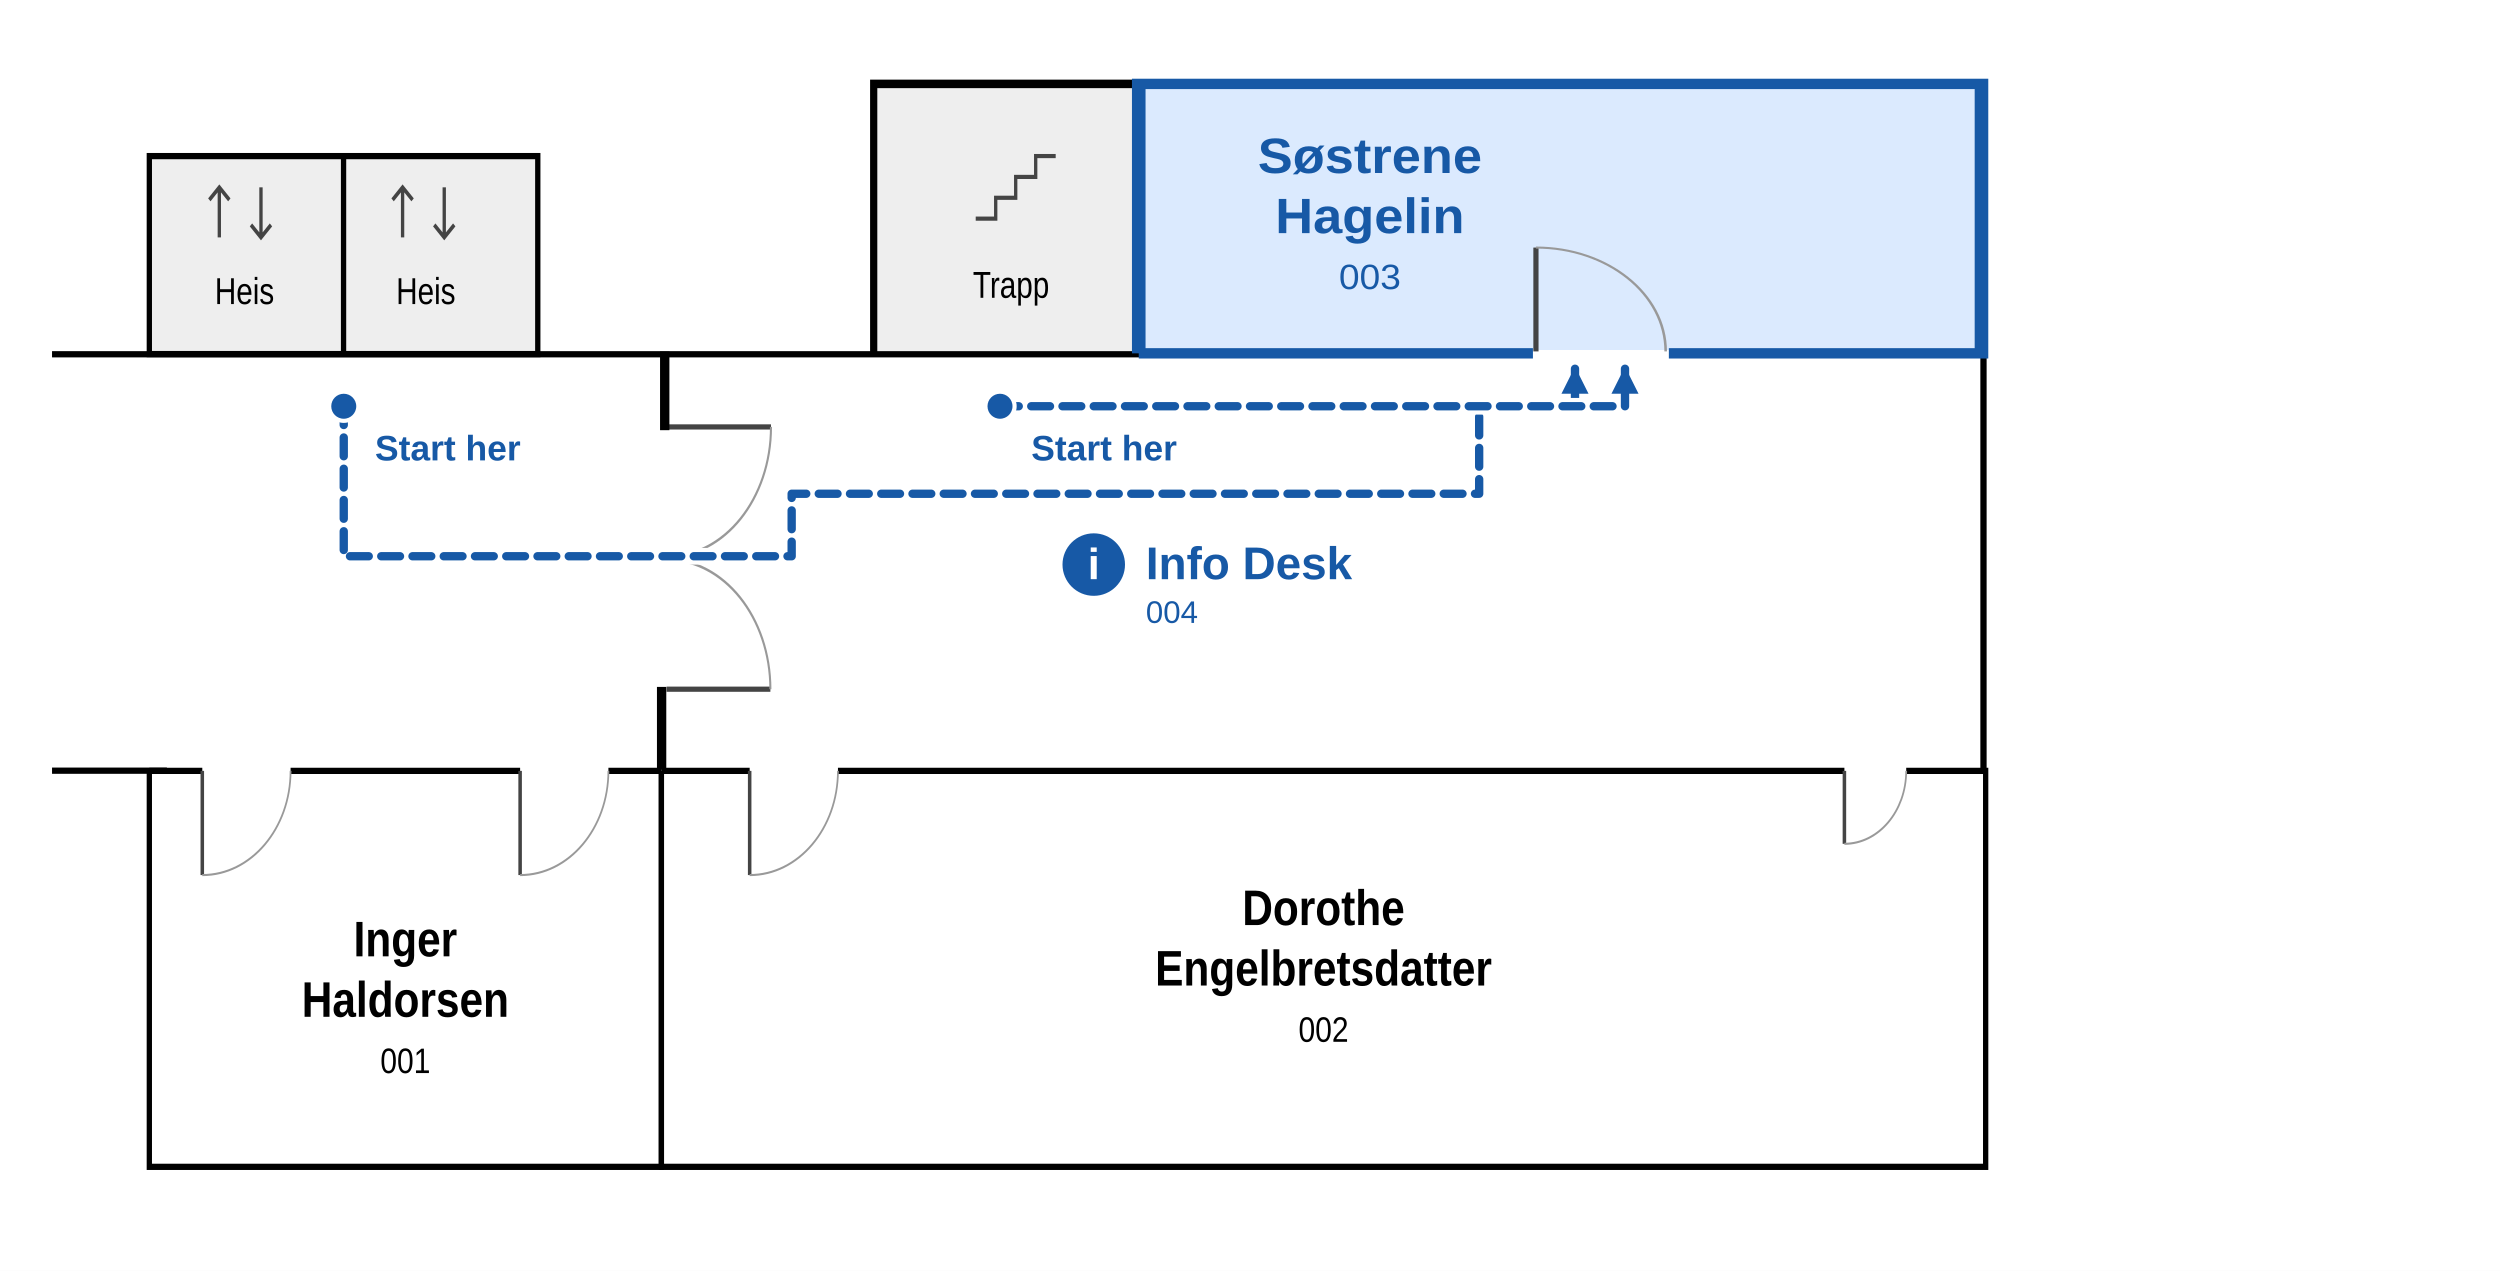
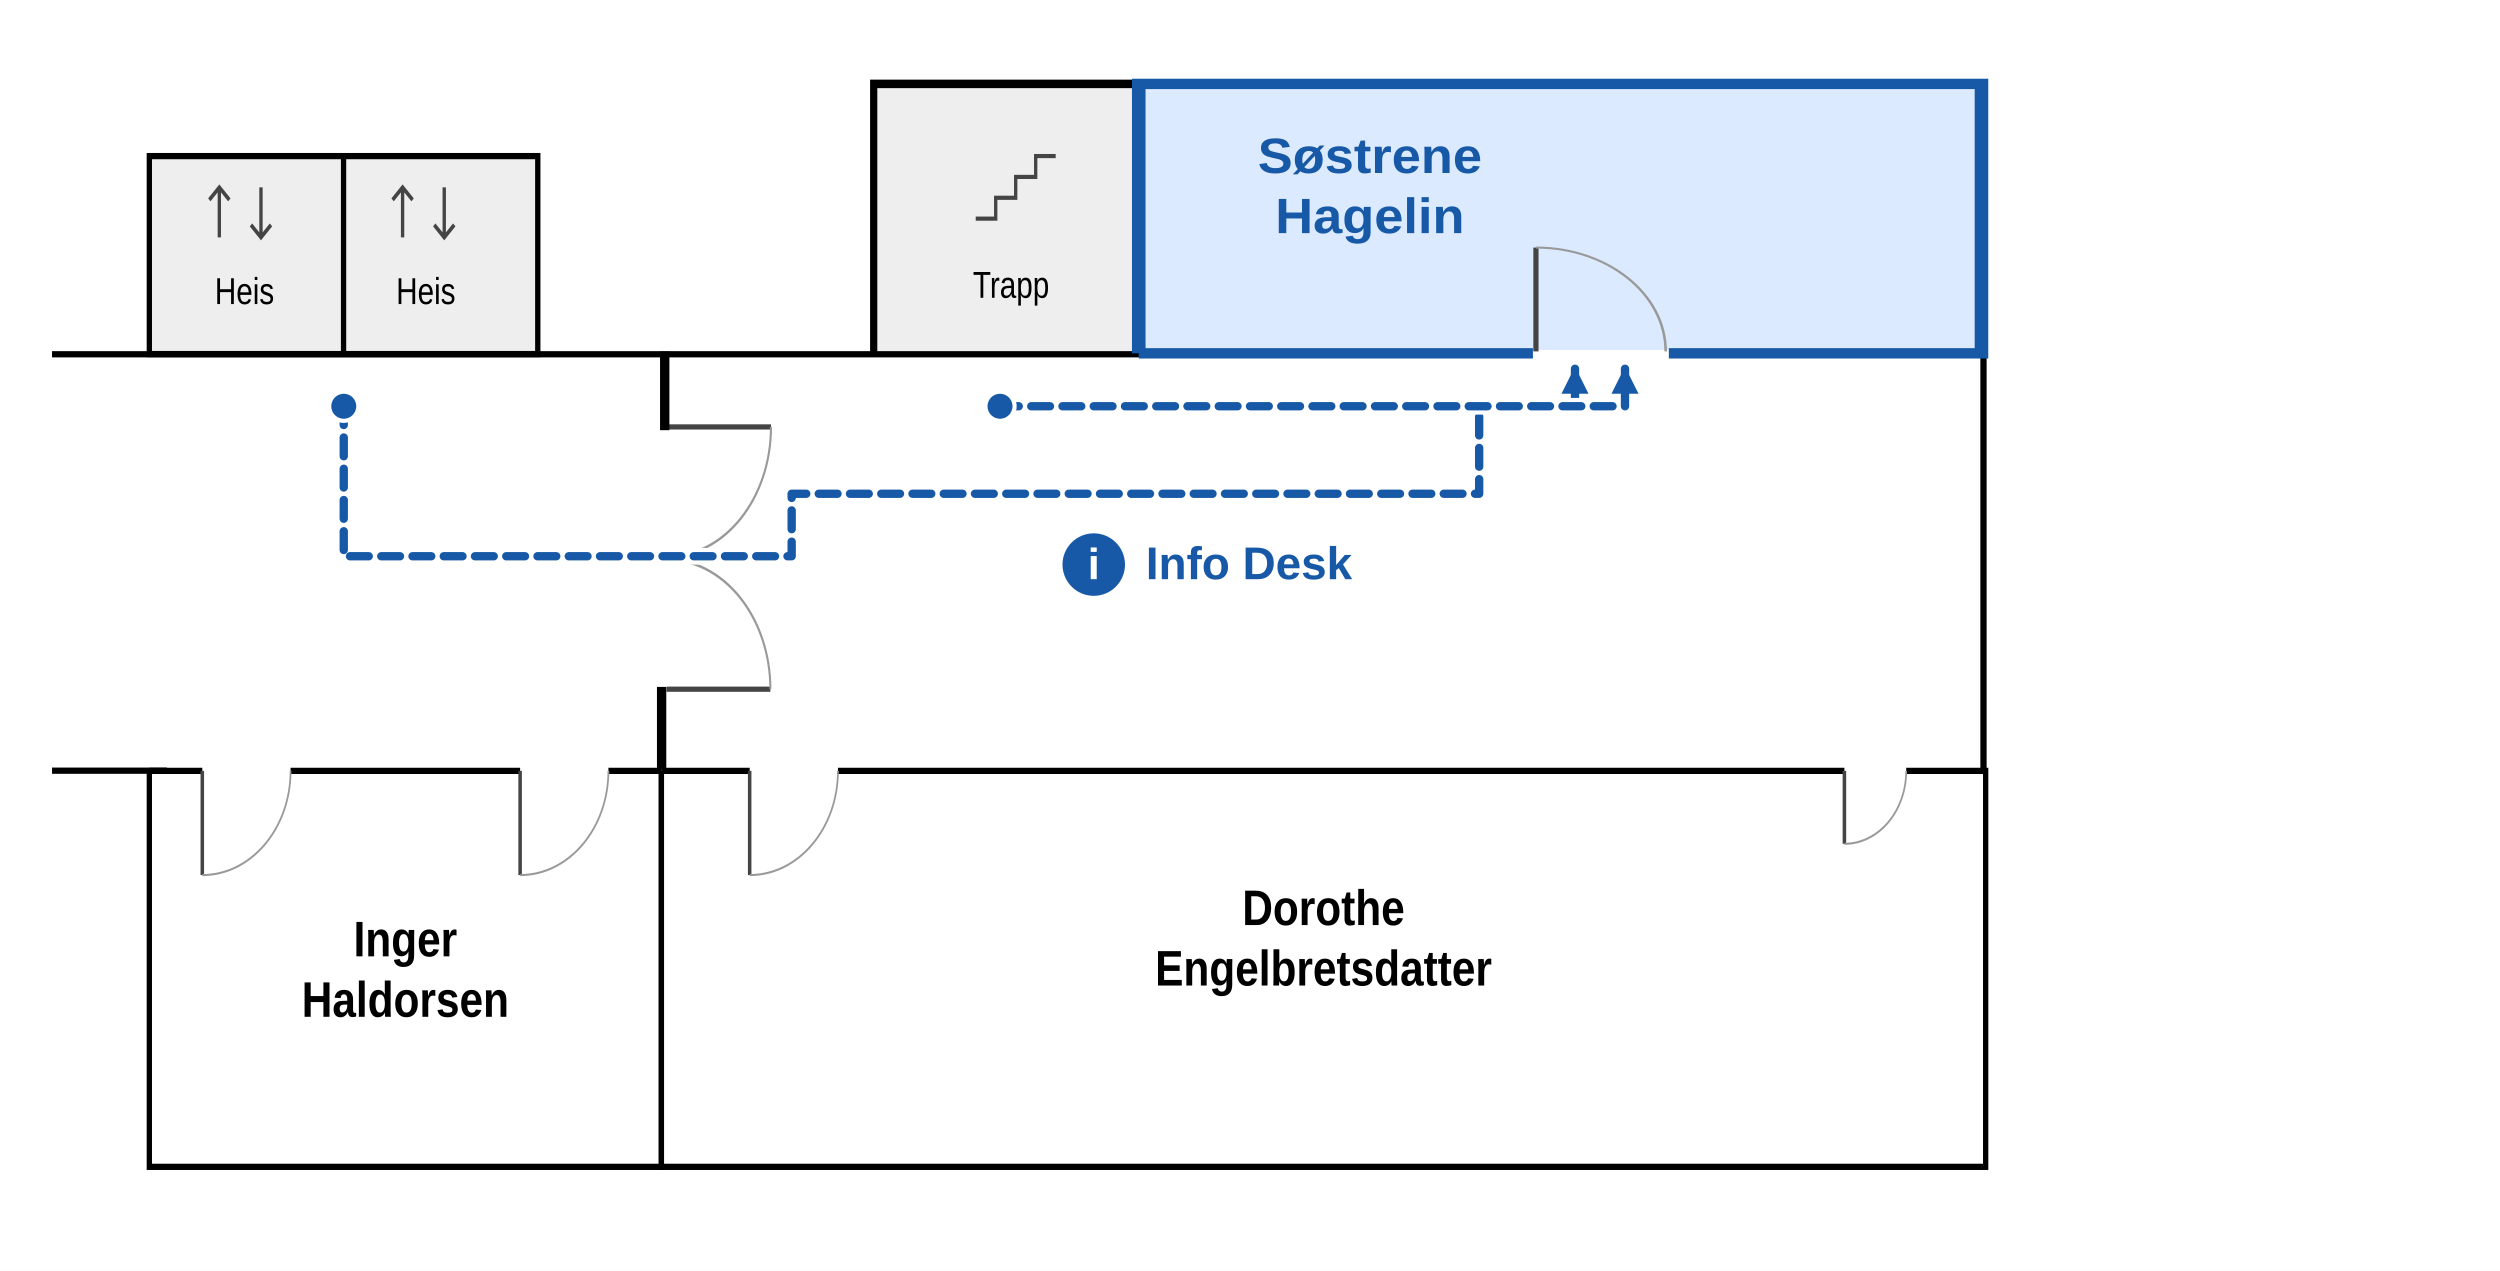
<svg xmlns="http://www.w3.org/2000/svg" width="1200" height="610" viewBox="0 70 1200 610" role="img" aria-labelledby="t0-003-title t0-003-desc" lang="nb" version="1.1" id="t0-003-map">
  <defs id="defs29">
    <marker id="t0-003-route-arrow" markerUnits="userSpaceOnUse" markerWidth="13" markerHeight="13" viewBox="0 0 13 13" refX="12" refY="6.5" orient="auto">
      <path d="M 0,0 L 13,6.5 L 0,13 Z" fill="#1759a6" />
    </marker>
  </defs>
  <rect width="1200" height="680" fill="white" id="rect1" />
  <rect id="t0-003-destination-fill" x="548" y="112" width="402" height="126" fill="#dbeafe" />
  <g id="t0-overview-room-004" data-room-number="004" data-room-name="Info Desk" font-family="Arial, Helvetica, sans-serif">
    <circle cx="525" cy="341" r="15" fill="#1759a6" />
    <text x="525" y="348" fill="white" text-anchor="middle" font-size="21" font-weight="bold">i</text>
    <text x="550" y="348" fill="#1759a6" font-size="22" font-weight="bold">Info Desk</text>
-     <text x="550" y="369" fill="#1759a6" font-size="15">004</text>
  </g>
  <g fill="none" id="g26-5" transform="matrix(0,-1.245391,-0.9969511,0,559.2046,1378.445)">
    <path d="M 785,240 V 190" stroke="#444444" stroke-width="2" id="path25-6" />
    <path d="M 835,240 A 50,50 0 0 0 785,190" stroke="#999999" stroke-width="1" id="path26-2" />
  </g>
  <g fill="none" id="g26-5-1" transform="matrix(0,1.245391,-0.9969511,0,559.4944,-702.6922)">
    <path d="M 785,240 V 190" stroke="#444444" stroke-width="2" id="path25-6-2" />
    <path d="M 835,240 A 50,50 0 0 0 785,190" stroke="#999999" stroke-width="1" id="path26-2-7" />
  </g>
  <g font-family="Arial, Helvetica, sans-serif" id="g27" transform="matrix(0.8475395,0,0,1.000323,3.873724,-0.1193917)">
    <g fill="#eeeeee" stroke="#000000" stroke-width="3" id="g2">
      <path d="m 80,240 v -95 h 220 v 95 z m 110,-95 v 95" id="path1" />
      <path d="M 490.242,239.642 V 110.35 h 149.042 v 129.292" id="path2" style="stroke-width:4.084" />
      <rect style="fill:#ffffff;stroke-width:3.079" id="rect30" width="2.217" height="34.626" x="370.783" y="240.35" />
      <rect style="fill:#ffffff;stroke-width:3.124" id="rect30-9" width="2.16" height="36.597" x="369.051" y="401.266" />
    </g>
    <g fill="none" stroke="#000000" stroke-width="3" id="g3" transform="matrix(1.182563,0,0,0.9990817,-4.665486,0.3122195)">
      <path d="m 25,240 h 615 m 310,0 v 200 m -925,0 h 55" id="path3" />
    </g>
    <g fill="none" stroke="#444444" stroke-width="2" id="g6" transform="matrix(0.9435673,0,0,1.000844,6.413446,-0.1389957)">
      <path d="m 120,184 v -24 m -6,6 6,-6 6,6 m 19,-6 v 24 m -6,-6 6,6 6,-6" id="path4" />
      <path d="m 230,184 v -24 m -6,6 6,-6 6,6 m 19,-6 v 24 m -6,-6 6,6 6,-6" id="path5" />
      <path d="m 574,175 h 12 v -10 h 12 v -10 h 12 v -10 h 12" id="path6" />
    </g>
    <g text-anchor="middle" font-size="18px" id="g8" transform="matrix(0.933633,0,0,1,7.862648,0)">
      <text x="135" y="216" id="text6">Heis</text>
      <text x="245" y="216" id="text7">Heis</text>
      <text x="600" y="213" id="text8">Trapp</text>
    </g>
    <g id="t0-overview-room-001" data-room-number="001" data-room-name="Inger Haldorsen">
      <path d="M 80,440 V 630 H 370 V 440 m -290,0 h 30 m 50,0 h 130 m 50,0 h 30" fill="none" stroke="#000000" stroke-width="3" id="path8" />
      <g text-anchor="middle" fill="#000000" id="g11">
        <text x="225" y="529" font-size="24px" font-weight="bold" id="text9">Inger</text>
        <text x="225" y="558" font-size="24px" font-weight="bold" id="text10">Haldorsen</text>
-         <text x="225" y="585" font-size="17px" id="text11">001</text>
      </g>
    </g>
    <g id="t0-overview-room-002" data-room-number="002" data-room-name="Dorothe Engelbretsdatter">
      <path d="m 370,440 v 190 h 750 V 440 h -45 m -35,0 H 470 m -50,0 h -50" fill="none" stroke="#000000" stroke-width="3" id="path11" />
      <g text-anchor="middle" fill="#000000" id="g14">
        <text x="745" y="514" font-size="24px" font-weight="bold" id="text12">Dorothe</text>
        <text x="745" y="543" font-size="24px" font-weight="bold" id="text13">Engelbretsdatter</text>
-         <text x="745" y="570" font-size="17px" id="text14">002</text>
      </g>
    </g>
    <g id="t0-overview-room-003" data-room-number="003" data-room-name="Søstrene Hagelin" transform="matrix(1.539598,0,0,0.9945215,-344.9866,0.9587381)">
      <path d="M 640,240 V 110 H 950 V 240 H 835 m -50,0 H 640" fill="none" stroke="#1759a6" stroke-width="5" id="path14" />
      <g text-anchor="middle" fill="#1759a6" id="g17" transform="matrix(0.8645483,0,0,1,92.695,0)">
        <text x="758.863" y="147.463" font-size="23.131px" font-weight="bold" id="text15" transform="scale(0.9638104,1.037548)" style="stroke-width:0.964">Søstrene</text>
        <text x="758.863" y="175.413" font-size="23.131px" font-weight="bold" id="text16" transform="scale(0.9638104,1.037548)" style="stroke-width:0.964">Hagelin</text>
-         <text x="758.863" y="201.436" font-size="16.385px" id="text17" transform="scale(0.9638104,1.037548)" style="stroke-width:0.964">003</text>
      </g>
    </g>
    <g fill="none" id="g18">
      <path d="m 110,440 v 50" stroke="#444444" stroke-width="2" id="path17" />
      <path d="m 160,440 a 50,50 0 0 1 -50,50" stroke="#999999" stroke-width="1" id="path18" />
    </g>
    <g fill="none" id="g20">
      <path d="m 290,440 v 50" stroke="#444444" stroke-width="2" id="path19" />
      <path d="m 340,440 a 50,50 0 0 1 -50,50" stroke="#999999" stroke-width="1" id="path20" />
    </g>
    <g fill="none" id="g22">
      <path d="m 420,440 v 50" stroke="#444444" stroke-width="2" id="path21" />
      <path d="m 470,440 a 50,50 0 0 1 -50,50" stroke="#999999" stroke-width="1" id="path22" />
    </g>
    <g fill="none" id="g24">
      <path d="m 1040,440 v 35" stroke="#444444" stroke-width="2" id="path23" />
      <path d="m 1075,440 a 35,35 0 0 1 -35,35" stroke="#999999" stroke-width="1" id="path24" />
    </g>
    <g fill="none" id="g26" transform="matrix(1.469419,0,0,0.9966295,-288.1883,-0.4688986)">
      <path d="M 785,240 V 190" stroke="#444444" stroke-width="2" id="path25" />
      <path d="M 835,240 A 50,50 0 0 0 785,190" stroke="#999999" stroke-width="1" id="path26" />
    </g>
  </g>
-   <g id="t0-003-routes" pointer-events="none" font-family="Arial, Helvetica, sans-serif">
+   <g id="t0-003-routes" pointer-events="none">
    <path d="M 165,265 V 337 H 380 V 307 H 710 V 265 H 756 V 247" fill="none" stroke="white" stroke-width="8" stroke-linejoin="round" stroke-linecap="round" />
    <path d="M 165,265 V 337 H 380 V 307 H 710 V 265 H 756 V 247" fill="none" stroke="#1759a6" stroke-width="4" stroke-dasharray="9 6" stroke-linejoin="round" stroke-linecap="round" marker-end="url(#t0-003-route-arrow)" />
    <path d="M 480,265 H 780 V 247" fill="none" stroke="white" stroke-width="8" stroke-linejoin="round" stroke-linecap="round" />
    <path d="M 480,265 H 780 V 247" fill="none" stroke="#1759a6" stroke-width="4" stroke-dasharray="9 6" stroke-linejoin="round" stroke-linecap="round" marker-end="url(#t0-003-route-arrow)" />
    <circle cx="165" cy="265" r="7" fill="#1759a6" stroke="white" stroke-width="2" />
-     <text x="180" y="291" fill="#1759a6" font-size="17" font-weight="bold" stroke="white" stroke-width="3" paint-order="stroke fill">Start her</text>
    <circle cx="480" cy="265" r="7" fill="#1759a6" stroke="white" stroke-width="2" />
-     <text x="495" y="291" fill="#1759a6" font-size="17" font-weight="bold" stroke="white" stroke-width="3" paint-order="stroke fill">Start her</text>
  </g>
  <g id="room-targets" fill="transparent" stroke="none">
    <rect data-room-target="001" x="69.286" y="441.403" width="251.821" height="190" id="rect27" style="stroke-width:0.932" />
    <rect data-room-target="002" x="319.616" y="439.686" width="633.554" height="190" id="rect28" style="stroke-width:0.919" />
    <rect data-room-target="003" x="546.461" y="110.954" width="405.448" height="130" id="rect29" style="stroke-width:1.144" />
    <rect data-room-target="004" x="500" y="300" width="250" height="110" />
  </g>
</svg>
